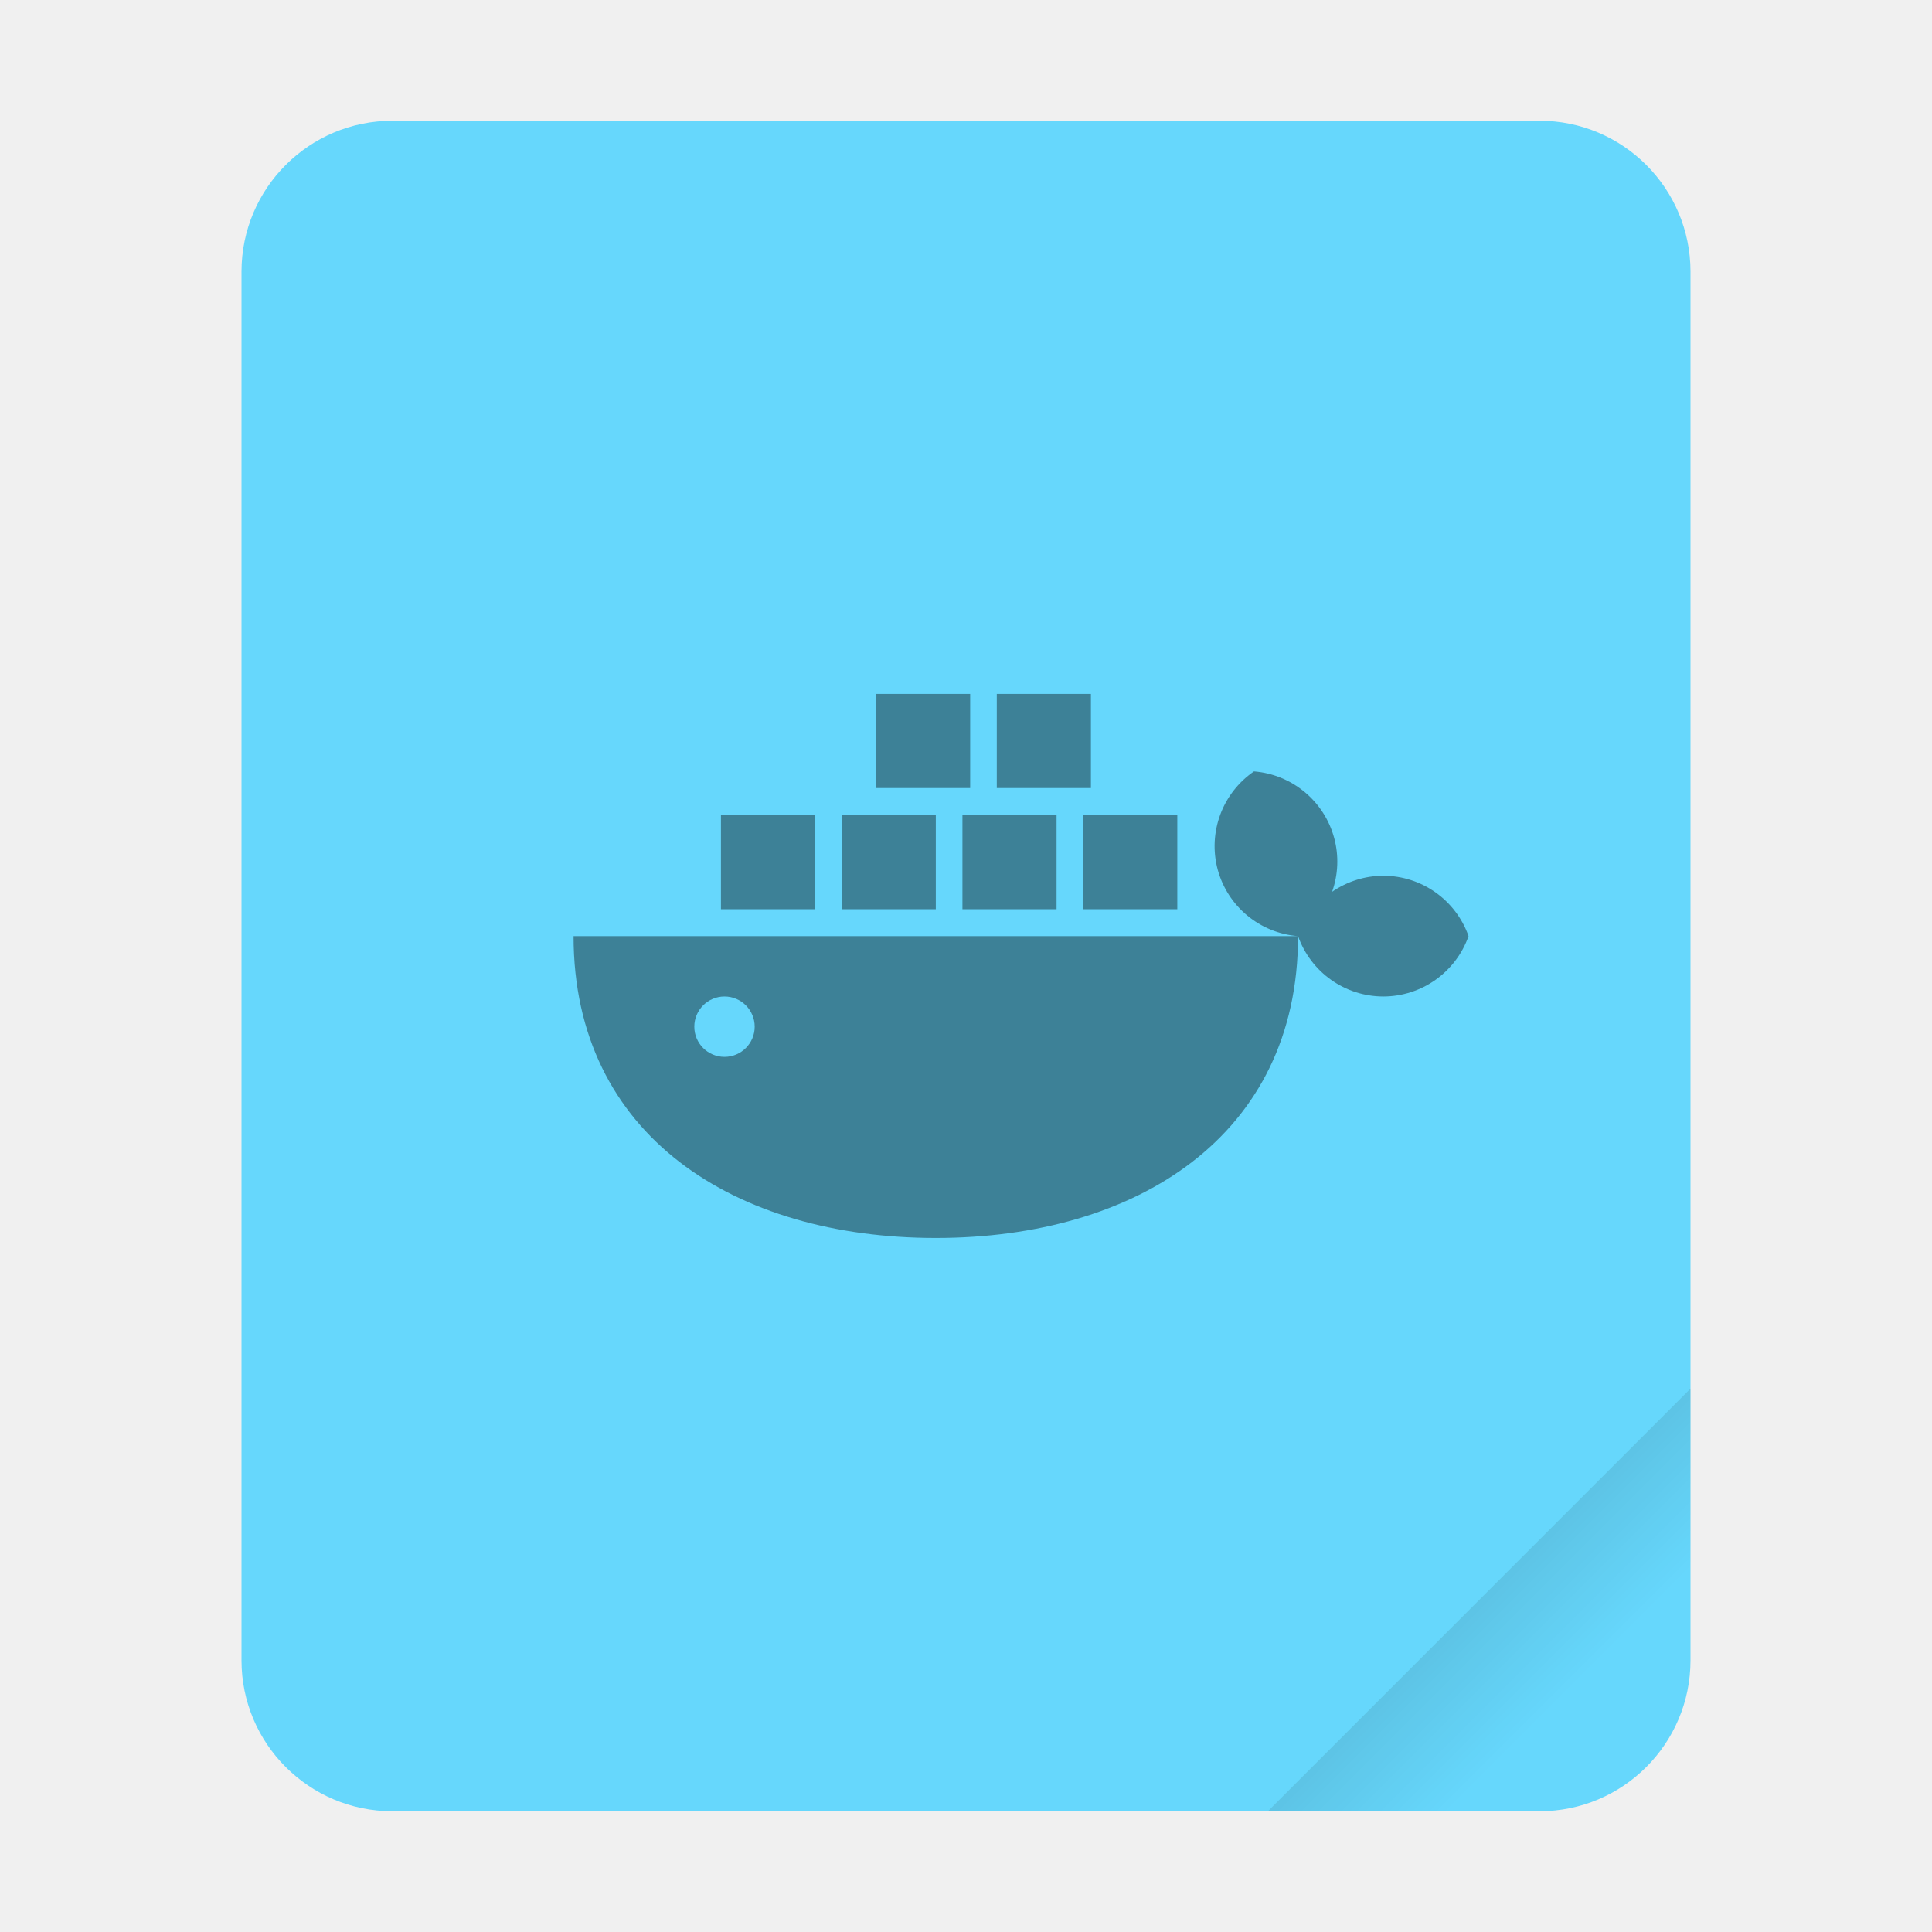
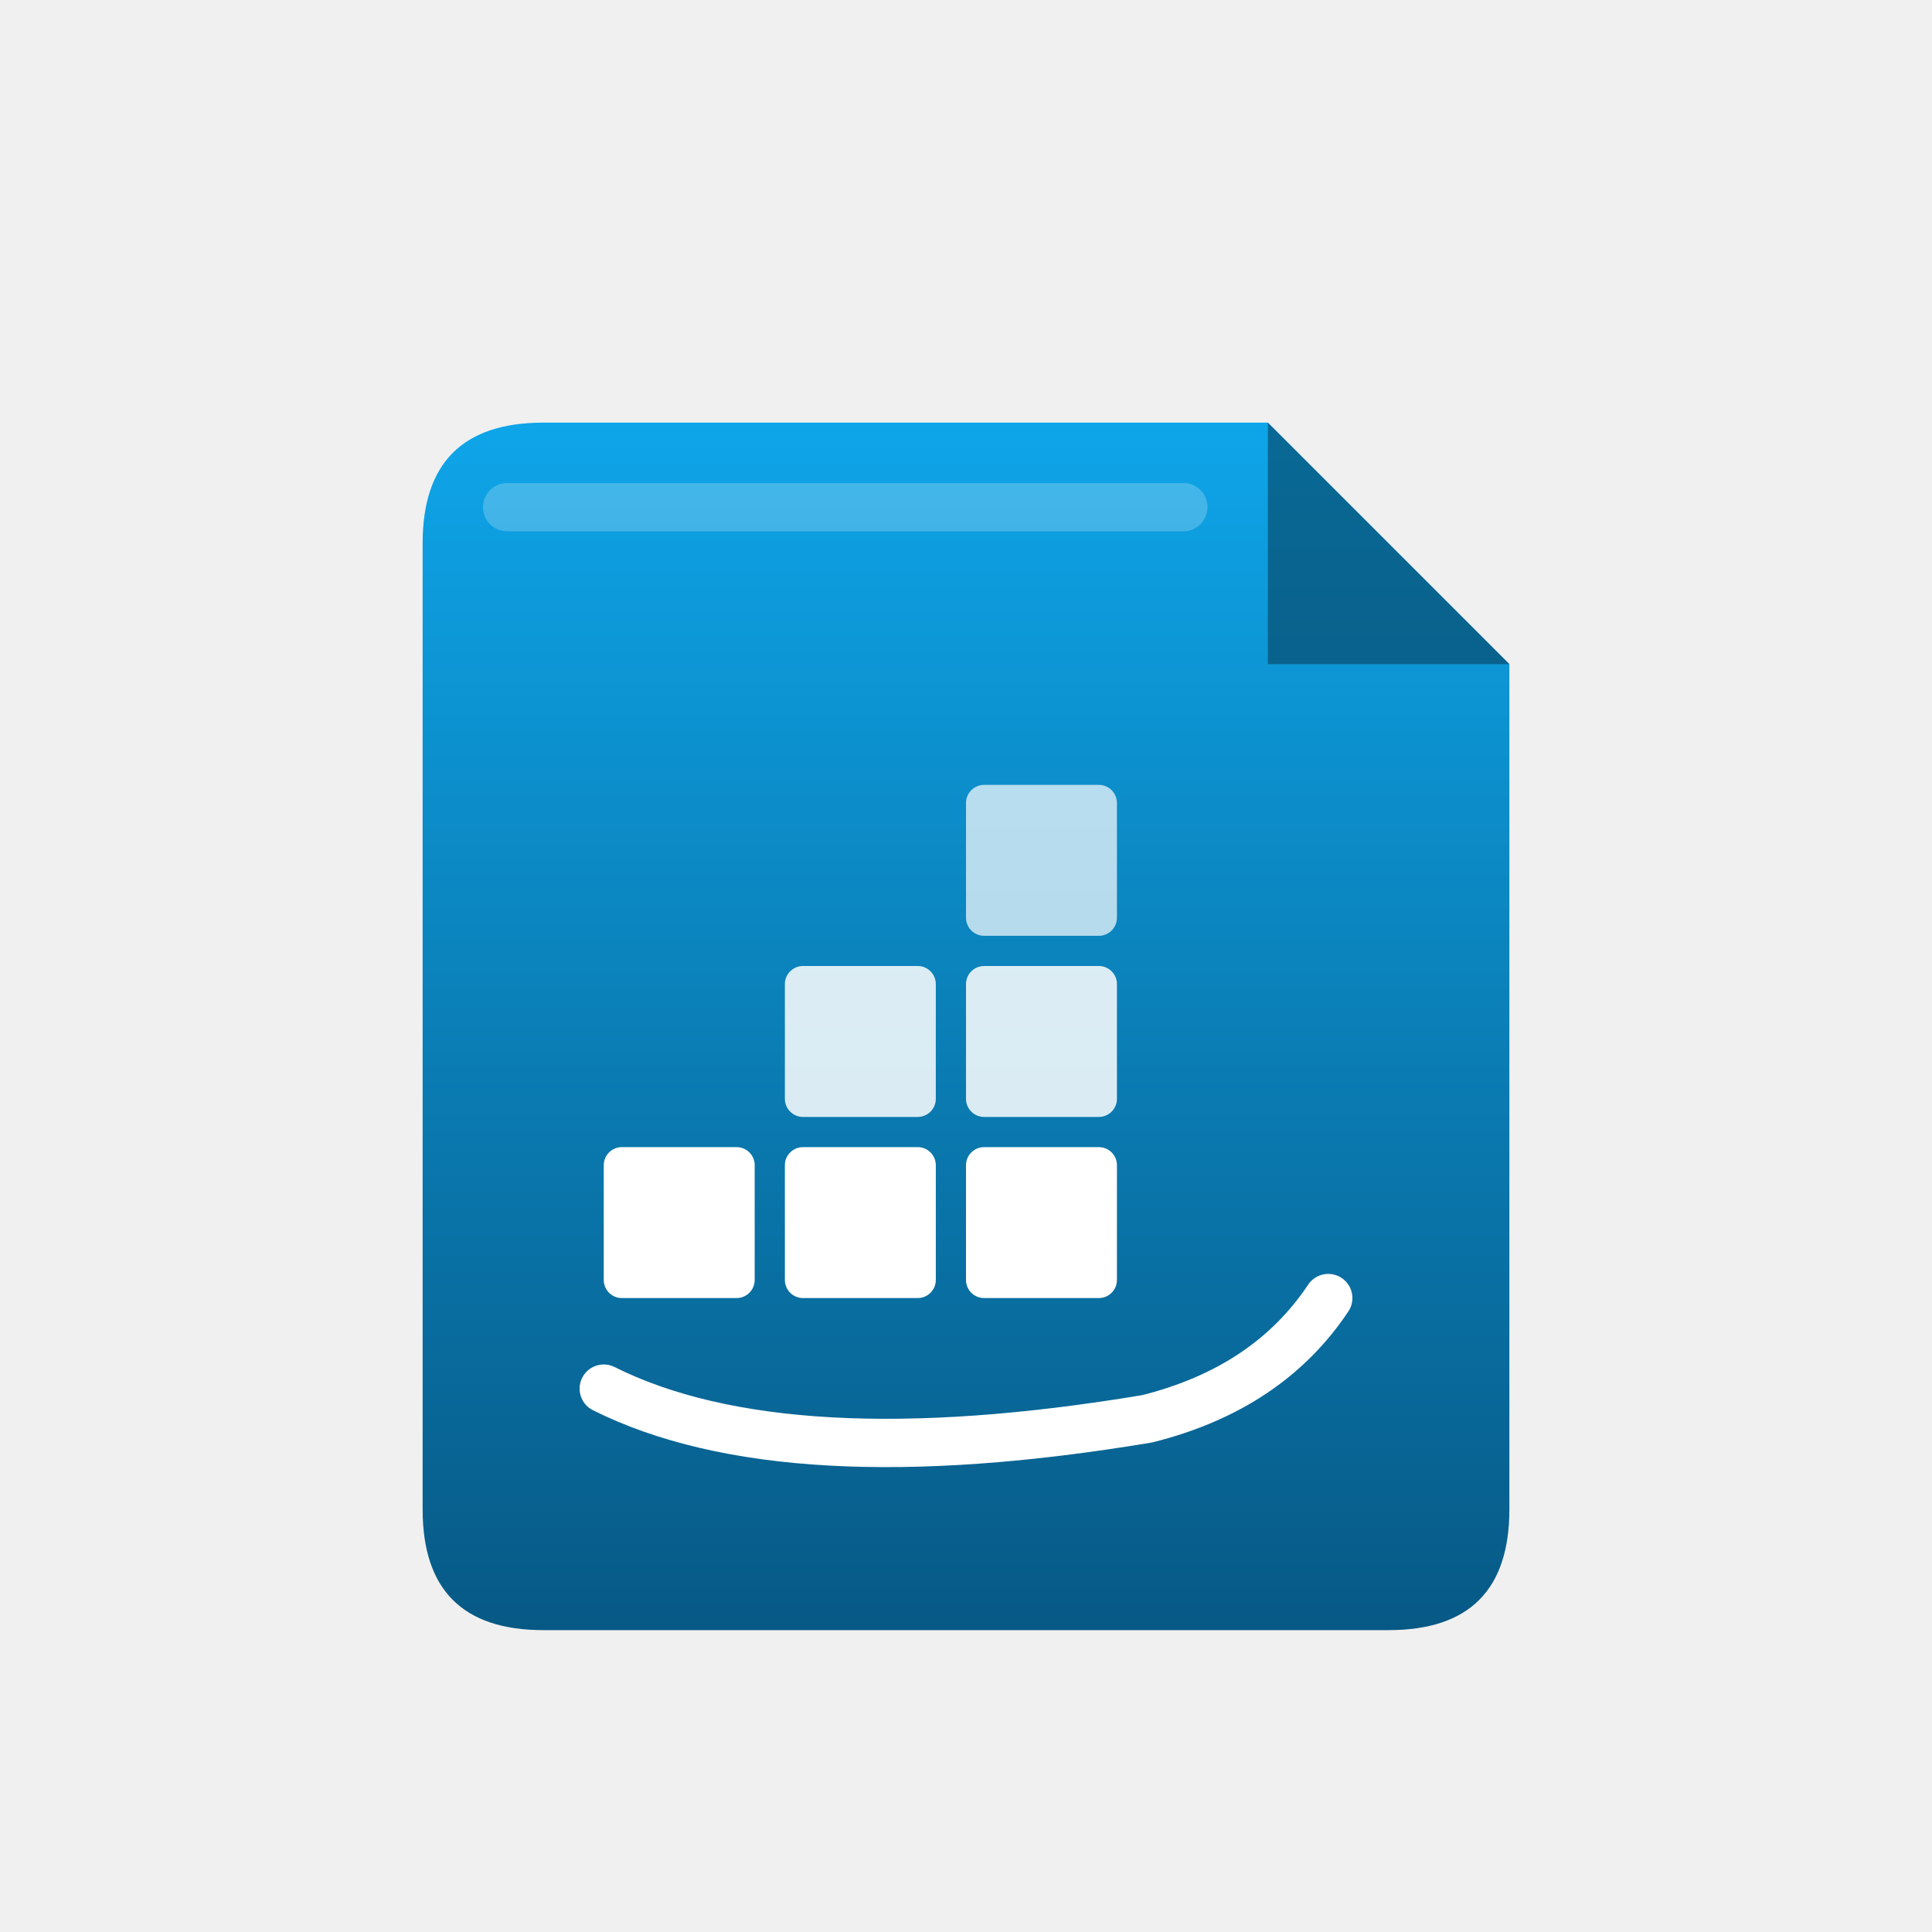
- <svg xmlns="http://www.w3.org/2000/svg" width="64" height="64" version="1.1" viewBox="0 0 64 64">
+ <svg xmlns="http://www.w3.org/2000/svg" viewBox="0 0 64 64" width="64" height="64">
  <defs>
-     <linearGradient id="a" x1="49.571" x2="51.714" y1="52.714" y2="54.857" gradientTransform="matrix(2.3333,0,0,2.3333,-68.667,-72.001)" gradientUnits="userSpaceOnUse">
-       <stop offset="0" />
-       <stop stop-opacity="0" offset="1" />
+     <linearGradient id="bg" x1="32" y1="14" x2="32" y2="54" gradientUnits="userSpaceOnUse">
+       <stop offset="0%" stop-color="#0ea5e9" />
+       <stop offset="100%" stop-color="#075985" />
    </linearGradient>
  </defs>
-   <g transform="scale(1)">
-     <rect x="8" y="4" width="48" height="56" ry="5" fill="#66d7fc" style="paint-order:stroke fill markers" />
-     <path d="m56 46-14 14h9c2.77 0 5-2.23 5-5z" fill="url(#a)" fill-rule="evenodd" opacity=".15" stroke-width="8.819" style="paint-order:stroke fill markers" />
-   </g>
-   <g transform="matrix(7.5591 0 0 7.5591 17 15.012)" opacity=".4" stroke-width=".132">
-     <path transform="scale(.26458)" d="m6.01 3.988v1.559h1.559v-1.559zm2 0v1.559h1.559v-1.559zm4.26 1.283c-0.524 0.359-0.765 1.009-0.602 1.623 0.165 0.613 0.699 1.056 1.332 1.105 0.212 0.599 0.777 0.999 1.412 1 0.635-8.906e-4 1.2-0.401 1.412-1-0.212-0.599-0.777-0.999-1.412-1-0.303 9.283e-4 -0.598 0.094-0.848 0.266 0.101-0.286 0.114-0.596 0.035-0.889-0.165-0.613-0.698-1.055-1.33-1.105zm0.73 2.728h-12c-4.2e-7 3.314 2.686 5 6 5s6-1.686 6-5zm-9.559-2.004v1.559h1.559v-1.559zm2 0v1.559h1.559v-1.559zm2 0v1.559h1.559v-1.559zm2 0v1.559h1.559v-1.559zm-5.941 3.004a0.5 0.5 0 0 1 0.5 0.5 0.5 0.5 0 0 1-0.5 0.5 0.5 0.5 0 0 1-0.5-0.5 0.5 0.5 0 0 1 0.5-0.5z" color="#000000" color-rendering="auto" image-rendering="auto" opacity="1" shape-rendering="auto" solid-color="#000000" style="isolation:auto;mix-blend-mode:normal" />
-   </g>
+   <path d="M 18 14 H 42 L 50 22 V 50 Q 50 54 46 54 H 18 Q 14 54 14 50 V 18 Q 14 14 18 14 Z" fill="url(#bg)" />
+   <path d="M 42 14 V 22 H 50 Z" fill="#053650" opacity="0.55" />
+   <rect x="16" y="16" width="24" height="1.6" rx="0.8" fill="rgba(255,255,255,0.22)" />
+   <rect x="20" y="38" width="5" height="5" rx="0.6" fill="#fff" />
+   <rect x="26" y="38" width="5" height="5" rx="0.6" fill="#fff" />
+   <rect x="32" y="38" width="5" height="5" rx="0.6" fill="#fff" />
+   <rect x="26" y="32" width="5" height="5" rx="0.6" fill="#fff" opacity="0.85" />
+   <rect x="32" y="32" width="5" height="5" rx="0.6" fill="#fff" opacity="0.85" />
+   <rect x="32" y="26" width="5" height="5" rx="0.6" fill="#fff" opacity="0.7" />
+   <path d="M 20 46 Q 26 49 38 47 Q 42 46 44 43" stroke="#fff" stroke-width="1.6" fill="none" stroke-linecap="round" />
</svg>
